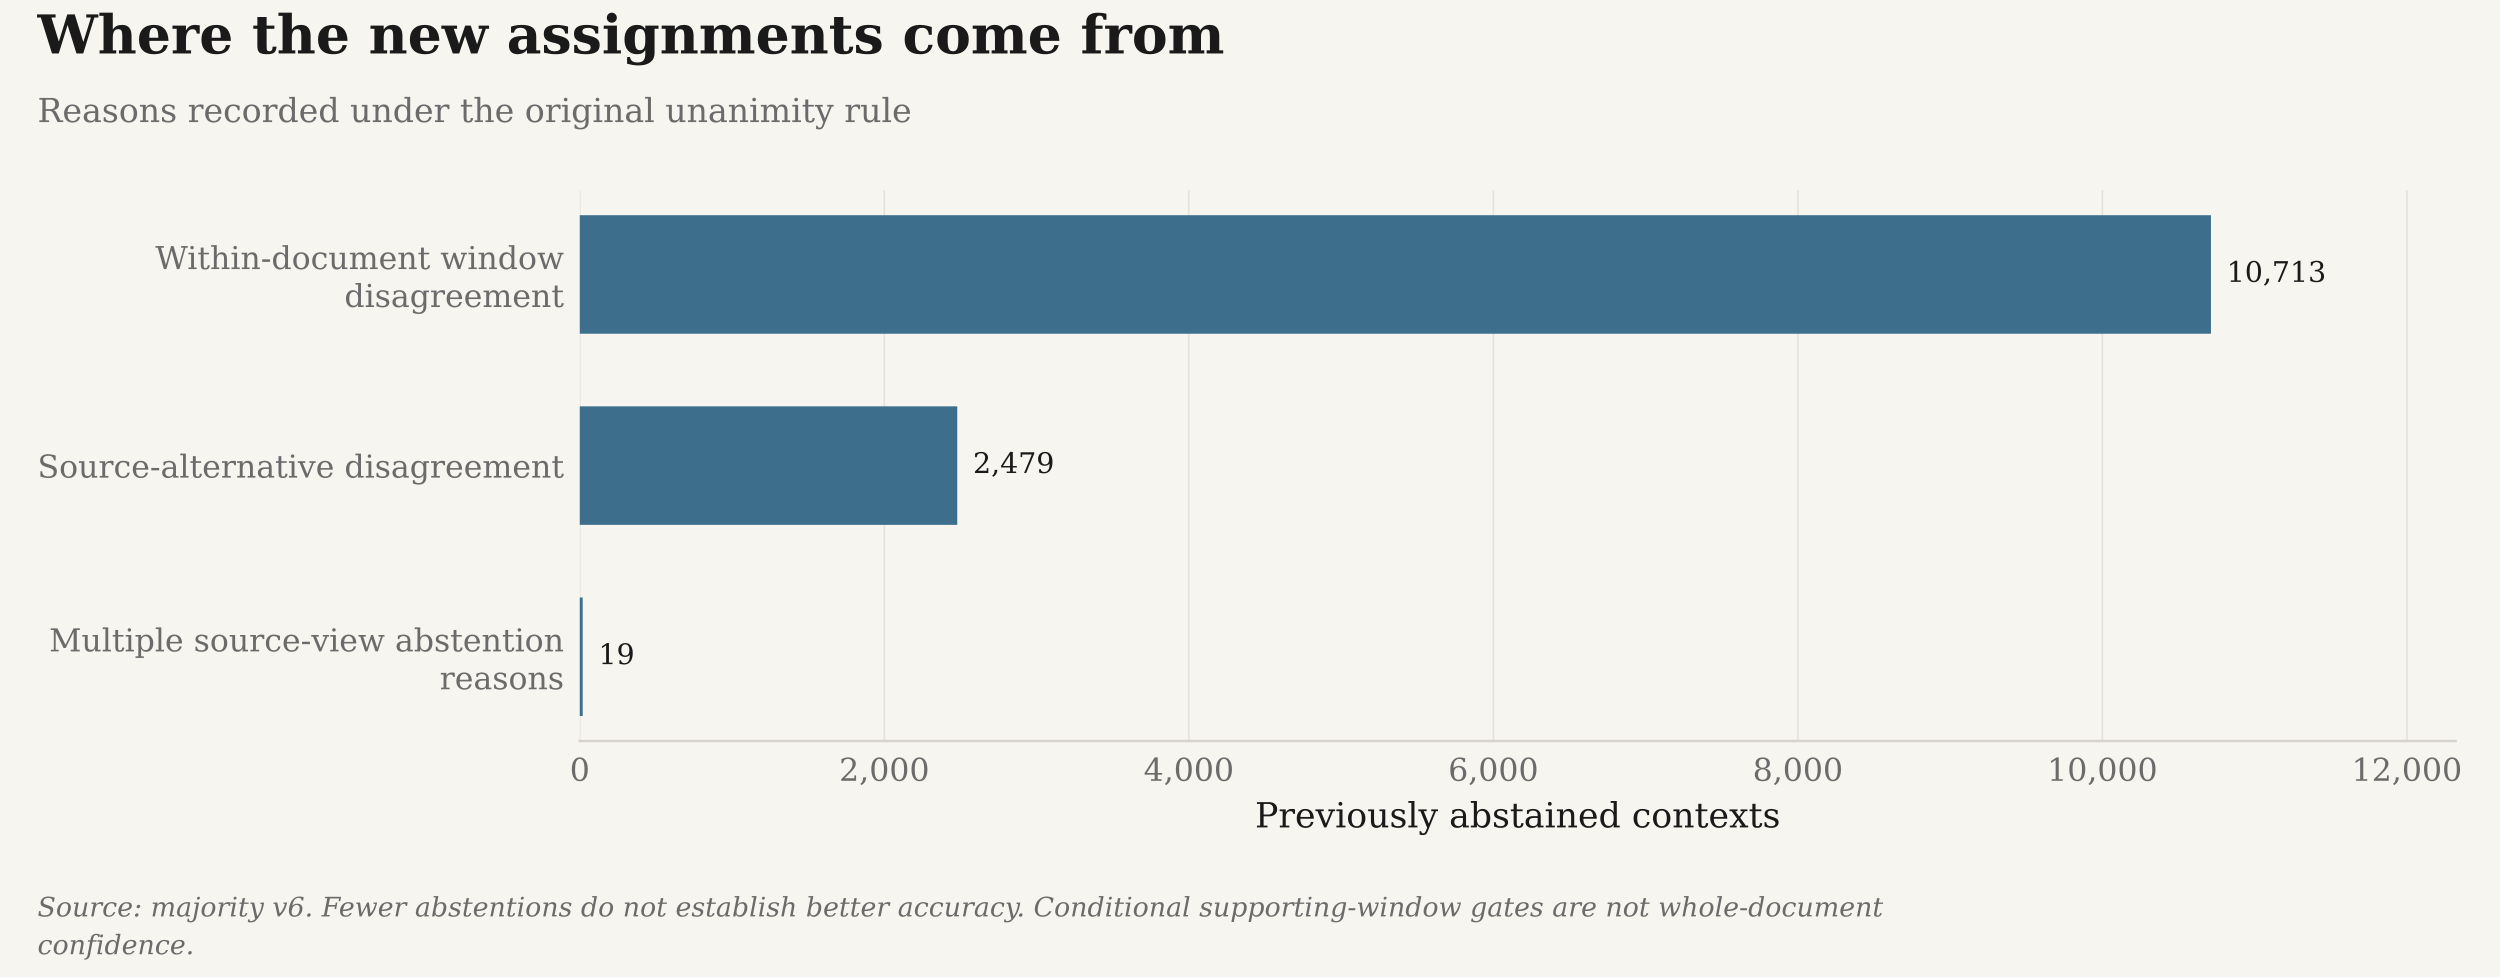
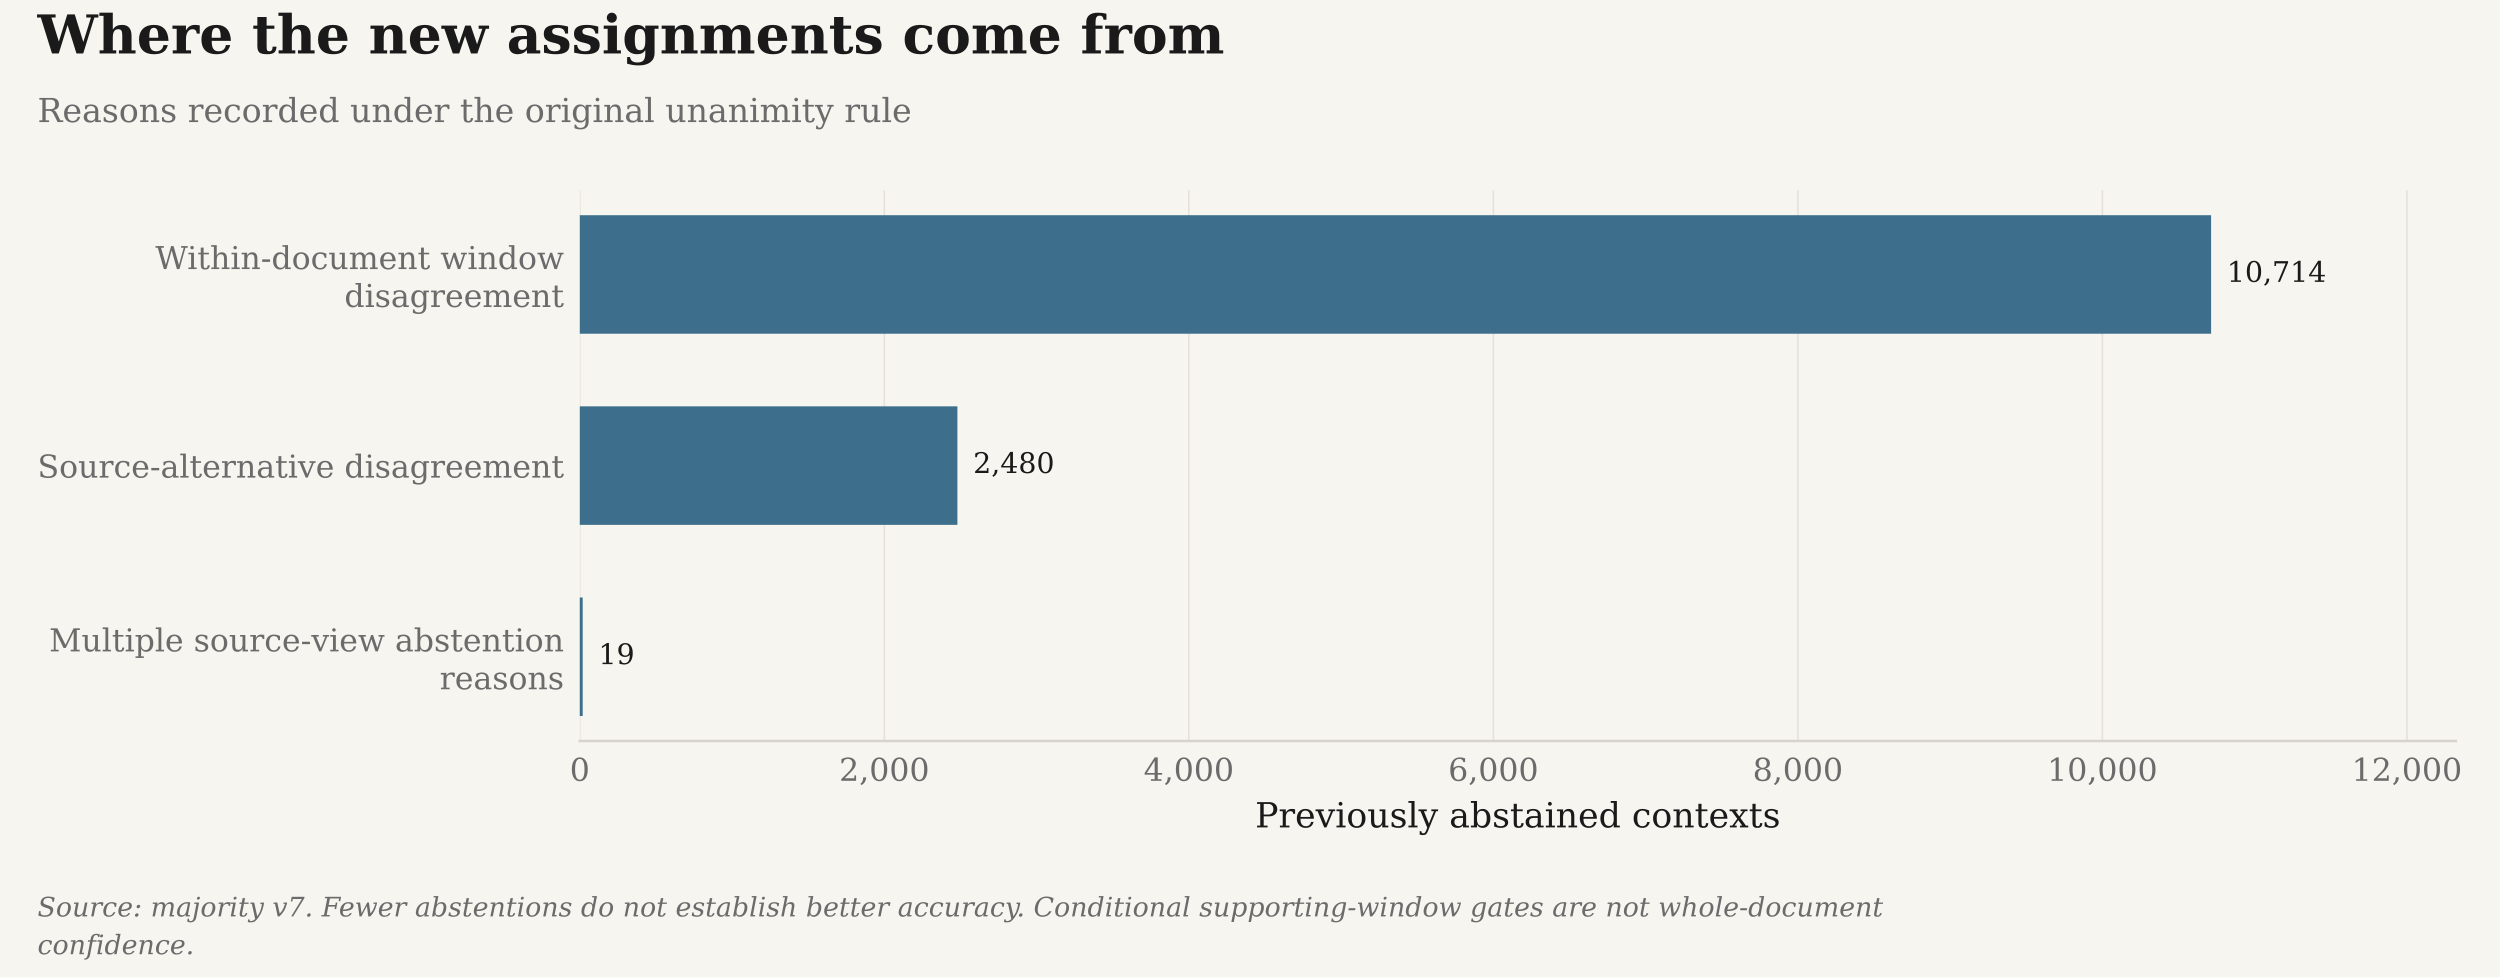
<svg xmlns="http://www.w3.org/2000/svg" width="792pt" height="309.6pt" viewBox="0 0 792 309.6" version="1.1">
  <defs>
    <style type="text/css">*{stroke-linejoin: round; stroke-linecap: butt}</style>
  </defs>
  <g id="figure_1">
    <g id="patch_1">
      <path d="M 0 309.6  L 792 309.6  L 792 0  L 0 0  z " style="fill: #f7f5f0" />
    </g>
    <g id="axes_1">
      <g id="patch_2">
-         <path d="M 183.68 234.762  L 777.94 234.762  L 777.94 60.245  L 183.68 60.245  z " style="fill: #f7f5f0" />
+         <path d="M 183.68 234.762  L 777.996 234.762  L 777.996 60.245  L 183.68 60.245  z " style="fill: #f7f5f0" />
      </g>
      <g id="matplotlib.axis_1">
        <g id="xtick_1">
          <g id="line2d_1">
-             <path d="M 183.68 234.762  L 183.68 60.245  " clip-path="url(#p4b2ba77c15)" style="fill: none; stroke: #d6d3cc; stroke-opacity: 0.6; stroke-width: 0.5; stroke-linecap: square" />
+             <path d="M 183.68 234.762  L 183.68 60.245  " clip-path="url(#p610d43d091)" style="fill: none; stroke: #d6d3cc; stroke-opacity: 0.6; stroke-width: 0.5; stroke-linecap: square" />
          </g>
          <g id="line2d_2" />
          <g id="text_1">
            <text style="font-size: 10px; font-family: 'DejaVu Serif', 'Bitstream Vera Serif', 'Computer Modern Roman', 'New Century Schoolbook', 'Century Schoolbook L', 'Utopia', 'ITC Bookman', 'Bookman', 'Nimbus Roman No9 L', 'Times New Roman', 'Times', 'Palatino', 'Charter', serif; text-anchor: middle; fill: #6b6b6b" x="183.68" y="247.36" transform="rotate(-0 183.68 247.3599)">0</text>
          </g>
        </g>
        <g id="xtick_2">
          <g id="line2d_3">
-             <path d="M 280.151 234.762  L 280.151 60.245  " clip-path="url(#p4b2ba77c15)" style="fill: none; stroke: #d6d3cc; stroke-opacity: 0.6; stroke-width: 0.5; stroke-linecap: square" />
+             <path d="M 280.151 234.762  L 280.151 60.245  " clip-path="url(#p610d43d091)" style="fill: none; stroke: #d6d3cc; stroke-opacity: 0.6; stroke-width: 0.5; stroke-linecap: square" />
          </g>
          <g id="line2d_4" />
          <g id="text_2">
-             <text style="font-size: 10px; font-family: 'DejaVu Serif', 'Bitstream Vera Serif', 'Computer Modern Roman', 'New Century Schoolbook', 'Century Schoolbook L', 'Utopia', 'ITC Bookman', 'Bookman', 'Nimbus Roman No9 L', 'Times New Roman', 'Times', 'Palatino', 'Charter', serif; text-anchor: middle; fill: #6b6b6b" x="280.151" y="247.36" transform="rotate(-0 280.1512 247.3599)">2,000</text>
+             <text style="font-size: 10px; font-family: 'DejaVu Serif', 'Bitstream Vera Serif', 'Computer Modern Roman', 'New Century Schoolbook', 'Century Schoolbook L', 'Utopia', 'ITC Bookman', 'Bookman', 'Nimbus Roman No9 L', 'Times New Roman', 'Times', 'Palatino', 'Charter', serif; text-anchor: middle; fill: #6b6b6b" x="280.151" y="247.36" transform="rotate(-0 280.1513 247.3599)">2,000</text>
          </g>
        </g>
        <g id="xtick_3">
          <g id="line2d_5">
-             <path d="M 376.622 234.762  L 376.622 60.245  " clip-path="url(#p4b2ba77c15)" style="fill: none; stroke: #d6d3cc; stroke-opacity: 0.6; stroke-width: 0.5; stroke-linecap: square" />
+             <path d="M 376.623 234.762  L 376.623 60.245  " clip-path="url(#p610d43d091)" style="fill: none; stroke: #d6d3cc; stroke-opacity: 0.6; stroke-width: 0.5; stroke-linecap: square" />
          </g>
          <g id="line2d_6" />
          <g id="text_3">
-             <text style="font-size: 10px; font-family: 'DejaVu Serif', 'Bitstream Vera Serif', 'Computer Modern Roman', 'New Century Schoolbook', 'Century Schoolbook L', 'Utopia', 'ITC Bookman', 'Bookman', 'Nimbus Roman No9 L', 'Times New Roman', 'Times', 'Palatino', 'Charter', serif; text-anchor: middle; fill: #6b6b6b" x="376.622" y="247.36" transform="rotate(-0 376.6225 247.3599)">4,000</text>
+             <text style="font-size: 10px; font-family: 'DejaVu Serif', 'Bitstream Vera Serif', 'Computer Modern Roman', 'New Century Schoolbook', 'Century Schoolbook L', 'Utopia', 'ITC Bookman', 'Bookman', 'Nimbus Roman No9 L', 'Times New Roman', 'Times', 'Palatino', 'Charter', serif; text-anchor: middle; fill: #6b6b6b" x="376.623" y="247.36" transform="rotate(-0 376.6226 247.3599)">4,000</text>
          </g>
        </g>
        <g id="xtick_4">
          <g id="line2d_7">
-             <path d="M 473.094 234.762  L 473.094 60.245  " clip-path="url(#p4b2ba77c15)" style="fill: none; stroke: #d6d3cc; stroke-opacity: 0.6; stroke-width: 0.5; stroke-linecap: square" />
+             <path d="M 473.094 234.762  L 473.094 60.245  " clip-path="url(#p610d43d091)" style="fill: none; stroke: #d6d3cc; stroke-opacity: 0.6; stroke-width: 0.5; stroke-linecap: square" />
          </g>
          <g id="line2d_8" />
          <g id="text_4">
-             <text style="font-size: 10px; font-family: 'DejaVu Serif', 'Bitstream Vera Serif', 'Computer Modern Roman', 'New Century Schoolbook', 'Century Schoolbook L', 'Utopia', 'ITC Bookman', 'Bookman', 'Nimbus Roman No9 L', 'Times New Roman', 'Times', 'Palatino', 'Charter', serif; text-anchor: middle; fill: #6b6b6b" x="473.094" y="247.36" transform="rotate(-0 473.0937 247.3599)">6,000</text>
+             <text style="font-size: 10px; font-family: 'DejaVu Serif', 'Bitstream Vera Serif', 'Computer Modern Roman', 'New Century Schoolbook', 'Century Schoolbook L', 'Utopia', 'ITC Bookman', 'Bookman', 'Nimbus Roman No9 L', 'Times New Roman', 'Times', 'Palatino', 'Charter', serif; text-anchor: middle; fill: #6b6b6b" x="473.094" y="247.36" transform="rotate(-0 473.0939 247.3599)">6,000</text>
          </g>
        </g>
        <g id="xtick_5">
          <g id="line2d_9">
-             <path d="M 569.565 234.762  L 569.565 60.245  " clip-path="url(#p4b2ba77c15)" style="fill: none; stroke: #d6d3cc; stroke-opacity: 0.6; stroke-width: 0.5; stroke-linecap: square" />
+             <path d="M 569.565 234.762  L 569.565 60.245  " clip-path="url(#p610d43d091)" style="fill: none; stroke: #d6d3cc; stroke-opacity: 0.6; stroke-width: 0.5; stroke-linecap: square" />
          </g>
          <g id="line2d_10" />
          <g id="text_5">
-             <text style="font-size: 10px; font-family: 'DejaVu Serif', 'Bitstream Vera Serif', 'Computer Modern Roman', 'New Century Schoolbook', 'Century Schoolbook L', 'Utopia', 'ITC Bookman', 'Bookman', 'Nimbus Roman No9 L', 'Times New Roman', 'Times', 'Palatino', 'Charter', serif; text-anchor: middle; fill: #6b6b6b" x="569.565" y="247.36" transform="rotate(-0 569.565 247.3599)">8,000</text>
+             <text style="font-size: 10px; font-family: 'DejaVu Serif', 'Bitstream Vera Serif', 'Computer Modern Roman', 'New Century Schoolbook', 'Century Schoolbook L', 'Utopia', 'ITC Bookman', 'Bookman', 'Nimbus Roman No9 L', 'Times New Roman', 'Times', 'Palatino', 'Charter', serif; text-anchor: middle; fill: #6b6b6b" x="569.565" y="247.36" transform="rotate(-0 569.5652 247.3599)">8,000</text>
          </g>
        </g>
        <g id="xtick_6">
          <g id="line2d_11">
-             <path d="M 666.036 234.762  L 666.036 60.245  " clip-path="url(#p4b2ba77c15)" style="fill: none; stroke: #d6d3cc; stroke-opacity: 0.6; stroke-width: 0.5; stroke-linecap: square" />
+             <path d="M 666.036 234.762  L 666.036 60.245  " clip-path="url(#p610d43d091)" style="fill: none; stroke: #d6d3cc; stroke-opacity: 0.6; stroke-width: 0.5; stroke-linecap: square" />
          </g>
          <g id="line2d_12" />
          <g id="text_6">
-             <text style="font-size: 10px; font-family: 'DejaVu Serif', 'Bitstream Vera Serif', 'Computer Modern Roman', 'New Century Schoolbook', 'Century Schoolbook L', 'Utopia', 'ITC Bookman', 'Bookman', 'Nimbus Roman No9 L', 'Times New Roman', 'Times', 'Palatino', 'Charter', serif; text-anchor: middle; fill: #6b6b6b" x="666.036" y="247.36" transform="rotate(-0 666.0362 247.3599)">10,000</text>
+             <text style="font-size: 10px; font-family: 'DejaVu Serif', 'Bitstream Vera Serif', 'Computer Modern Roman', 'New Century Schoolbook', 'Century Schoolbook L', 'Utopia', 'ITC Bookman', 'Bookman', 'Nimbus Roman No9 L', 'Times New Roman', 'Times', 'Palatino', 'Charter', serif; text-anchor: middle; fill: #6b6b6b" x="666.036" y="247.36" transform="rotate(-0 666.0365 247.3599)">10,000</text>
          </g>
        </g>
        <g id="xtick_7">
          <g id="line2d_13">
-             <path d="M 762.507 234.762  L 762.507 60.245  " clip-path="url(#p4b2ba77c15)" style="fill: none; stroke: #d6d3cc; stroke-opacity: 0.6; stroke-width: 0.5; stroke-linecap: square" />
+             <path d="M 762.508 234.762  L 762.508 60.245  " clip-path="url(#p610d43d091)" style="fill: none; stroke: #d6d3cc; stroke-opacity: 0.6; stroke-width: 0.5; stroke-linecap: square" />
          </g>
          <g id="line2d_14" />
          <g id="text_7">
-             <text style="font-size: 10px; font-family: 'DejaVu Serif', 'Bitstream Vera Serif', 'Computer Modern Roman', 'New Century Schoolbook', 'Century Schoolbook L', 'Utopia', 'ITC Bookman', 'Bookman', 'Nimbus Roman No9 L', 'Times New Roman', 'Times', 'Palatino', 'Charter', serif; text-anchor: middle; fill: #6b6b6b" x="762.507" y="247.36" transform="rotate(-0 762.5074 247.3599)">12,000</text>
+             <text style="font-size: 10px; font-family: 'DejaVu Serif', 'Bitstream Vera Serif', 'Computer Modern Roman', 'New Century Schoolbook', 'Century Schoolbook L', 'Utopia', 'ITC Bookman', 'Bookman', 'Nimbus Roman No9 L', 'Times New Roman', 'Times', 'Palatino', 'Charter', serif; text-anchor: middle; fill: #6b6b6b" x="762.508" y="247.36" transform="rotate(-0 762.5078 247.3599)">12,000</text>
          </g>
        </g>
        <g id="text_8">
-           <text style="font-size: 11px; font-family: 'DejaVu Serif', 'Bitstream Vera Serif', 'Computer Modern Roman', 'New Century Schoolbook', 'Century Schoolbook L', 'Utopia', 'ITC Bookman', 'Bookman', 'Nimbus Roman No9 L', 'Times New Roman', 'Times', 'Palatino', 'Charter', serif; text-anchor: middle; fill: #1a1a1a" x="480.81" y="262.121" transform="rotate(-0 480.8102 262.1205)">Previously abstained contexts</text>
+           <text style="font-size: 11px; font-family: 'DejaVu Serif', 'Bitstream Vera Serif', 'Computer Modern Roman', 'New Century Schoolbook', 'Century Schoolbook L', 'Utopia', 'ITC Bookman', 'Bookman', 'Nimbus Roman No9 L', 'Times New Roman', 'Times', 'Palatino', 'Charter', serif; text-anchor: middle; fill: #1a1a1a" x="480.838" y="262.121" transform="rotate(-0 480.8381 262.1205)">Previously abstained contexts</text>
        </g>
      </g>
      <g id="matplotlib.axis_2">
        <g id="ytick_1">
          <g id="line2d_15" />
          <g id="text_9">
            <text style="font-size: 10px; font-family: 'DejaVu Serif', 'Bitstream Vera Serif', 'Computer Modern Roman', 'New Century Schoolbook', 'Century Schoolbook L', 'Utopia', 'ITC Bookman', 'Bookman', 'Nimbus Roman No9 L', 'Times New Roman', 'Times', 'Palatino', 'Charter', serif; fill: #6b6b6b" transform="translate(49.21906 85.24757)">Within-document window</text>
            <text style="font-size: 10px; font-family: 'DejaVu Serif', 'Bitstream Vera Serif', 'Computer Modern Roman', 'New Century Schoolbook', 'Century Schoolbook L', 'Utopia', 'ITC Bookman', 'Bookman', 'Nimbus Roman No9 L', 'Times New Roman', 'Times', 'Palatino', 'Charter', serif; fill: #6b6b6b" transform="translate(109.1066 97.25031)">disagreement</text>
          </g>
        </g>
        <g id="ytick_2">
          <g id="line2d_16" />
          <g id="text_10">
            <text style="font-size: 10px; font-family: 'DejaVu Serif', 'Bitstream Vera Serif', 'Computer Modern Roman', 'New Century Schoolbook', 'Century Schoolbook L', 'Utopia', 'ITC Bookman', 'Bookman', 'Nimbus Roman No9 L', 'Times New Roman', 'Times', 'Palatino', 'Charter', serif; text-anchor: end; fill: #6b6b6b" x="178.68" y="151.303" transform="rotate(-0 178.68 151.3027)">Source-alternative disagreement</text>
          </g>
        </g>
        <g id="ytick_3">
          <g id="line2d_17" />
          <g id="text_11">
            <text style="font-size: 10px; font-family: 'DejaVu Serif', 'Bitstream Vera Serif', 'Computer Modern Roman', 'New Century Schoolbook', 'Century Schoolbook L', 'Utopia', 'ITC Bookman', 'Bookman', 'Nimbus Roman No9 L', 'Times New Roman', 'Times', 'Palatino', 'Charter', serif; fill: #6b6b6b" transform="translate(15.56125 206.3565)">Multiple source-view abstention</text>
            <text style="font-size: 10px; font-family: 'DejaVu Serif', 'Bitstream Vera Serif', 'Computer Modern Roman', 'New Century Schoolbook', 'Century Schoolbook L', 'Utopia', 'ITC Bookman', 'Bookman', 'Nimbus Roman No9 L', 'Times New Roman', 'Times', 'Palatino', 'Charter', serif; fill: #6b6b6b" transform="translate(139.2956 218.3585)">reasons</text>
          </g>
        </g>
      </g>
      <g id="patch_3">
-         <path d="M 183.68 68.177  L 700.428 68.177  L 700.428 105.721  L 183.68 105.721  z " clip-path="url(#p4b2ba77c15)" style="fill: #3d6f8c" />
+         <path d="M 183.68 68.177  L 700.477 68.177  L 700.477 105.721  L 183.68 105.721  z " clip-path="url(#p610d43d091)" style="fill: #3d6f8c" />
      </g>
      <g id="patch_4">
-         <path d="M 183.68 128.732  L 303.256 128.732  L 303.256 166.275  L 183.68 166.275  z " clip-path="url(#p4b2ba77c15)" style="fill: #3d6f8c" />
+         <path d="M 183.68 128.732  L 303.304 128.732  L 303.304 166.275  L 183.68 166.275  z " clip-path="url(#p610d43d091)" style="fill: #3d6f8c" />
      </g>
      <g id="patch_5">
-         <path d="M 183.68 189.286  L 184.596 189.286  L 184.596 226.83  L 183.68 226.83  z " clip-path="url(#p4b2ba77c15)" style="fill: #3d6f8c" />
+         <path d="M 183.68 189.286  L 184.596 189.286  L 184.596 226.83  L 183.68 226.83  z " clip-path="url(#p610d43d091)" style="fill: #3d6f8c" />
      </g>
      <g id="patch_6">
-         <path d="M 183.68 234.762  L 777.94 234.762  " style="fill: none; stroke: #d6d3cc; stroke-width: 0.8; stroke-linejoin: miter; stroke-linecap: square" />
+         <path d="M 183.68 234.762  L 777.996 234.762  " style="fill: none; stroke: #d6d3cc; stroke-width: 0.8; stroke-linejoin: miter; stroke-linecap: square" />
      </g>
      <g id="text_12">
-         <text style="font-size: 9px; font-family: 'DejaVu Serif', 'Bitstream Vera Serif', 'Computer Modern Roman', 'New Century Schoolbook', 'Century Schoolbook L', 'Utopia', 'ITC Bookman', 'Bookman', 'Nimbus Roman No9 L', 'Times New Roman', 'Times', 'Palatino', 'Charter', serif; text-anchor: start; fill: #1a1a1a" x="705.428" y="89.287" transform="rotate(-0 705.4282 89.28713)">10,713</text>
+         <text style="font-size: 9px; font-family: 'DejaVu Serif', 'Bitstream Vera Serif', 'Computer Modern Roman', 'New Century Schoolbook', 'Century Schoolbook L', 'Utopia', 'ITC Bookman', 'Bookman', 'Nimbus Roman No9 L', 'Times New Roman', 'Times', 'Palatino', 'Charter', serif; text-anchor: start; fill: #1a1a1a" x="705.477" y="89.287" transform="rotate(-0 705.4767 89.28713)">10,714</text>
      </g>
      <g id="text_13">
-         <text style="font-size: 9px; font-family: 'DejaVu Serif', 'Bitstream Vera Serif', 'Computer Modern Roman', 'New Century Schoolbook', 'Century Schoolbook L', 'Utopia', 'ITC Bookman', 'Bookman', 'Nimbus Roman No9 L', 'Times New Roman', 'Times', 'Palatino', 'Charter', serif; text-anchor: start; fill: #1a1a1a" x="308.256" y="149.841" transform="rotate(-0 308.2561 149.8414)">2,479</text>
+         <text style="font-size: 9px; font-family: 'DejaVu Serif', 'Bitstream Vera Serif', 'Computer Modern Roman', 'New Century Schoolbook', 'Century Schoolbook L', 'Utopia', 'ITC Bookman', 'Bookman', 'Nimbus Roman No9 L', 'Times New Roman', 'Times', 'Palatino', 'Charter', serif; text-anchor: start; fill: #1a1a1a" x="308.304" y="149.841" transform="rotate(-0 308.3044 149.8414)">2,480</text>
      </g>
      <g id="text_14">
        <text style="font-size: 9px; font-family: 'DejaVu Serif', 'Bitstream Vera Serif', 'Computer Modern Roman', 'New Century Schoolbook', 'Century Schoolbook L', 'Utopia', 'ITC Bookman', 'Bookman', 'Nimbus Roman No9 L', 'Times New Roman', 'Times', 'Palatino', 'Charter', serif; text-anchor: start; fill: #1a1a1a" x="189.596" y="210.396" transform="rotate(-0 189.5965 210.3957)">19</text>
      </g>
    </g>
    <g id="text_15">
      <text style="font-weight: 700; font-size: 17px; font-family: 'DejaVu Serif', 'Bitstream Vera Serif', 'Computer Modern Roman', 'New Century Schoolbook', 'Century Schoolbook L', 'Utopia', 'ITC Bookman', 'Bookman', 'Nimbus Roman No9 L', 'Times New Roman', 'Times', 'Palatino', 'Charter', serif; text-anchor: start; fill: #1a1a1a" x="11.88" y="16.942" transform="rotate(-0 11.88 16.94214)">Where the new assignments come from</text>
    </g>
    <g id="text_16">
      <text style="font-size: 10.5px; font-family: 'DejaVu Serif', 'Bitstream Vera Serif', 'Computer Modern Roman', 'New Century Schoolbook', 'Century Schoolbook L', 'Utopia', 'ITC Bookman', 'Bookman', 'Nimbus Roman No9 L', 'Times New Roman', 'Times', 'Palatino', 'Charter', serif; text-anchor: start; fill: #6b6b6b" x="11.88" y="38.677" transform="rotate(-0 11.88 38.6775)">Reasons recorded under the original unanimity rule</text>
    </g>
    <g id="text_17">
-       <text style="font-style: italic; font-size: 8.5px; font-family: 'DejaVu Serif', 'Bitstream Vera Serif', 'Computer Modern Roman', 'New Century Schoolbook', 'Century Schoolbook L', 'Utopia', 'ITC Bookman', 'Bookman', 'Nimbus Roman No9 L', 'Times New Roman', 'Times', 'Palatino', 'Charter', serif; fill: #6b6b6b" transform="translate(11.88 290.3198)">Source: majority v6. Fewer abstentions do not establish better accuracy. Conditional supporting-window gates are not whole-document</text>
+       <text style="font-style: italic; font-size: 8.5px; font-family: 'DejaVu Serif', 'Bitstream Vera Serif', 'Computer Modern Roman', 'New Century Schoolbook', 'Century Schoolbook L', 'Utopia', 'ITC Bookman', 'Bookman', 'Nimbus Roman No9 L', 'Times New Roman', 'Times', 'Palatino', 'Charter', serif; fill: #6b6b6b" transform="translate(11.88 290.3198)">Source: majority v7. Fewer abstentions do not establish better accuracy. Conditional supporting-window gates are not whole-document</text>
      <text style="font-style: italic; font-size: 8.5px; font-family: 'DejaVu Serif', 'Bitstream Vera Serif', 'Computer Modern Roman', 'New Century Schoolbook', 'Century Schoolbook L', 'Utopia', 'ITC Bookman', 'Bookman', 'Nimbus Roman No9 L', 'Times New Roman', 'Times', 'Palatino', 'Charter', serif; fill: #6b6b6b" transform="translate(11.88 302.2803)">confidence.</text>
    </g>
  </g>
  <defs>
-     <clipPath id="p4b2ba77c15">
-       <rect x="183.68" y="60.245" width="594.26" height="174.517" />
+     <clipPath id="p610d43d091">
+       <rect x="183.68" y="60.245" width="594.316" height="174.517" />
    </clipPath>
  </defs>
</svg>
